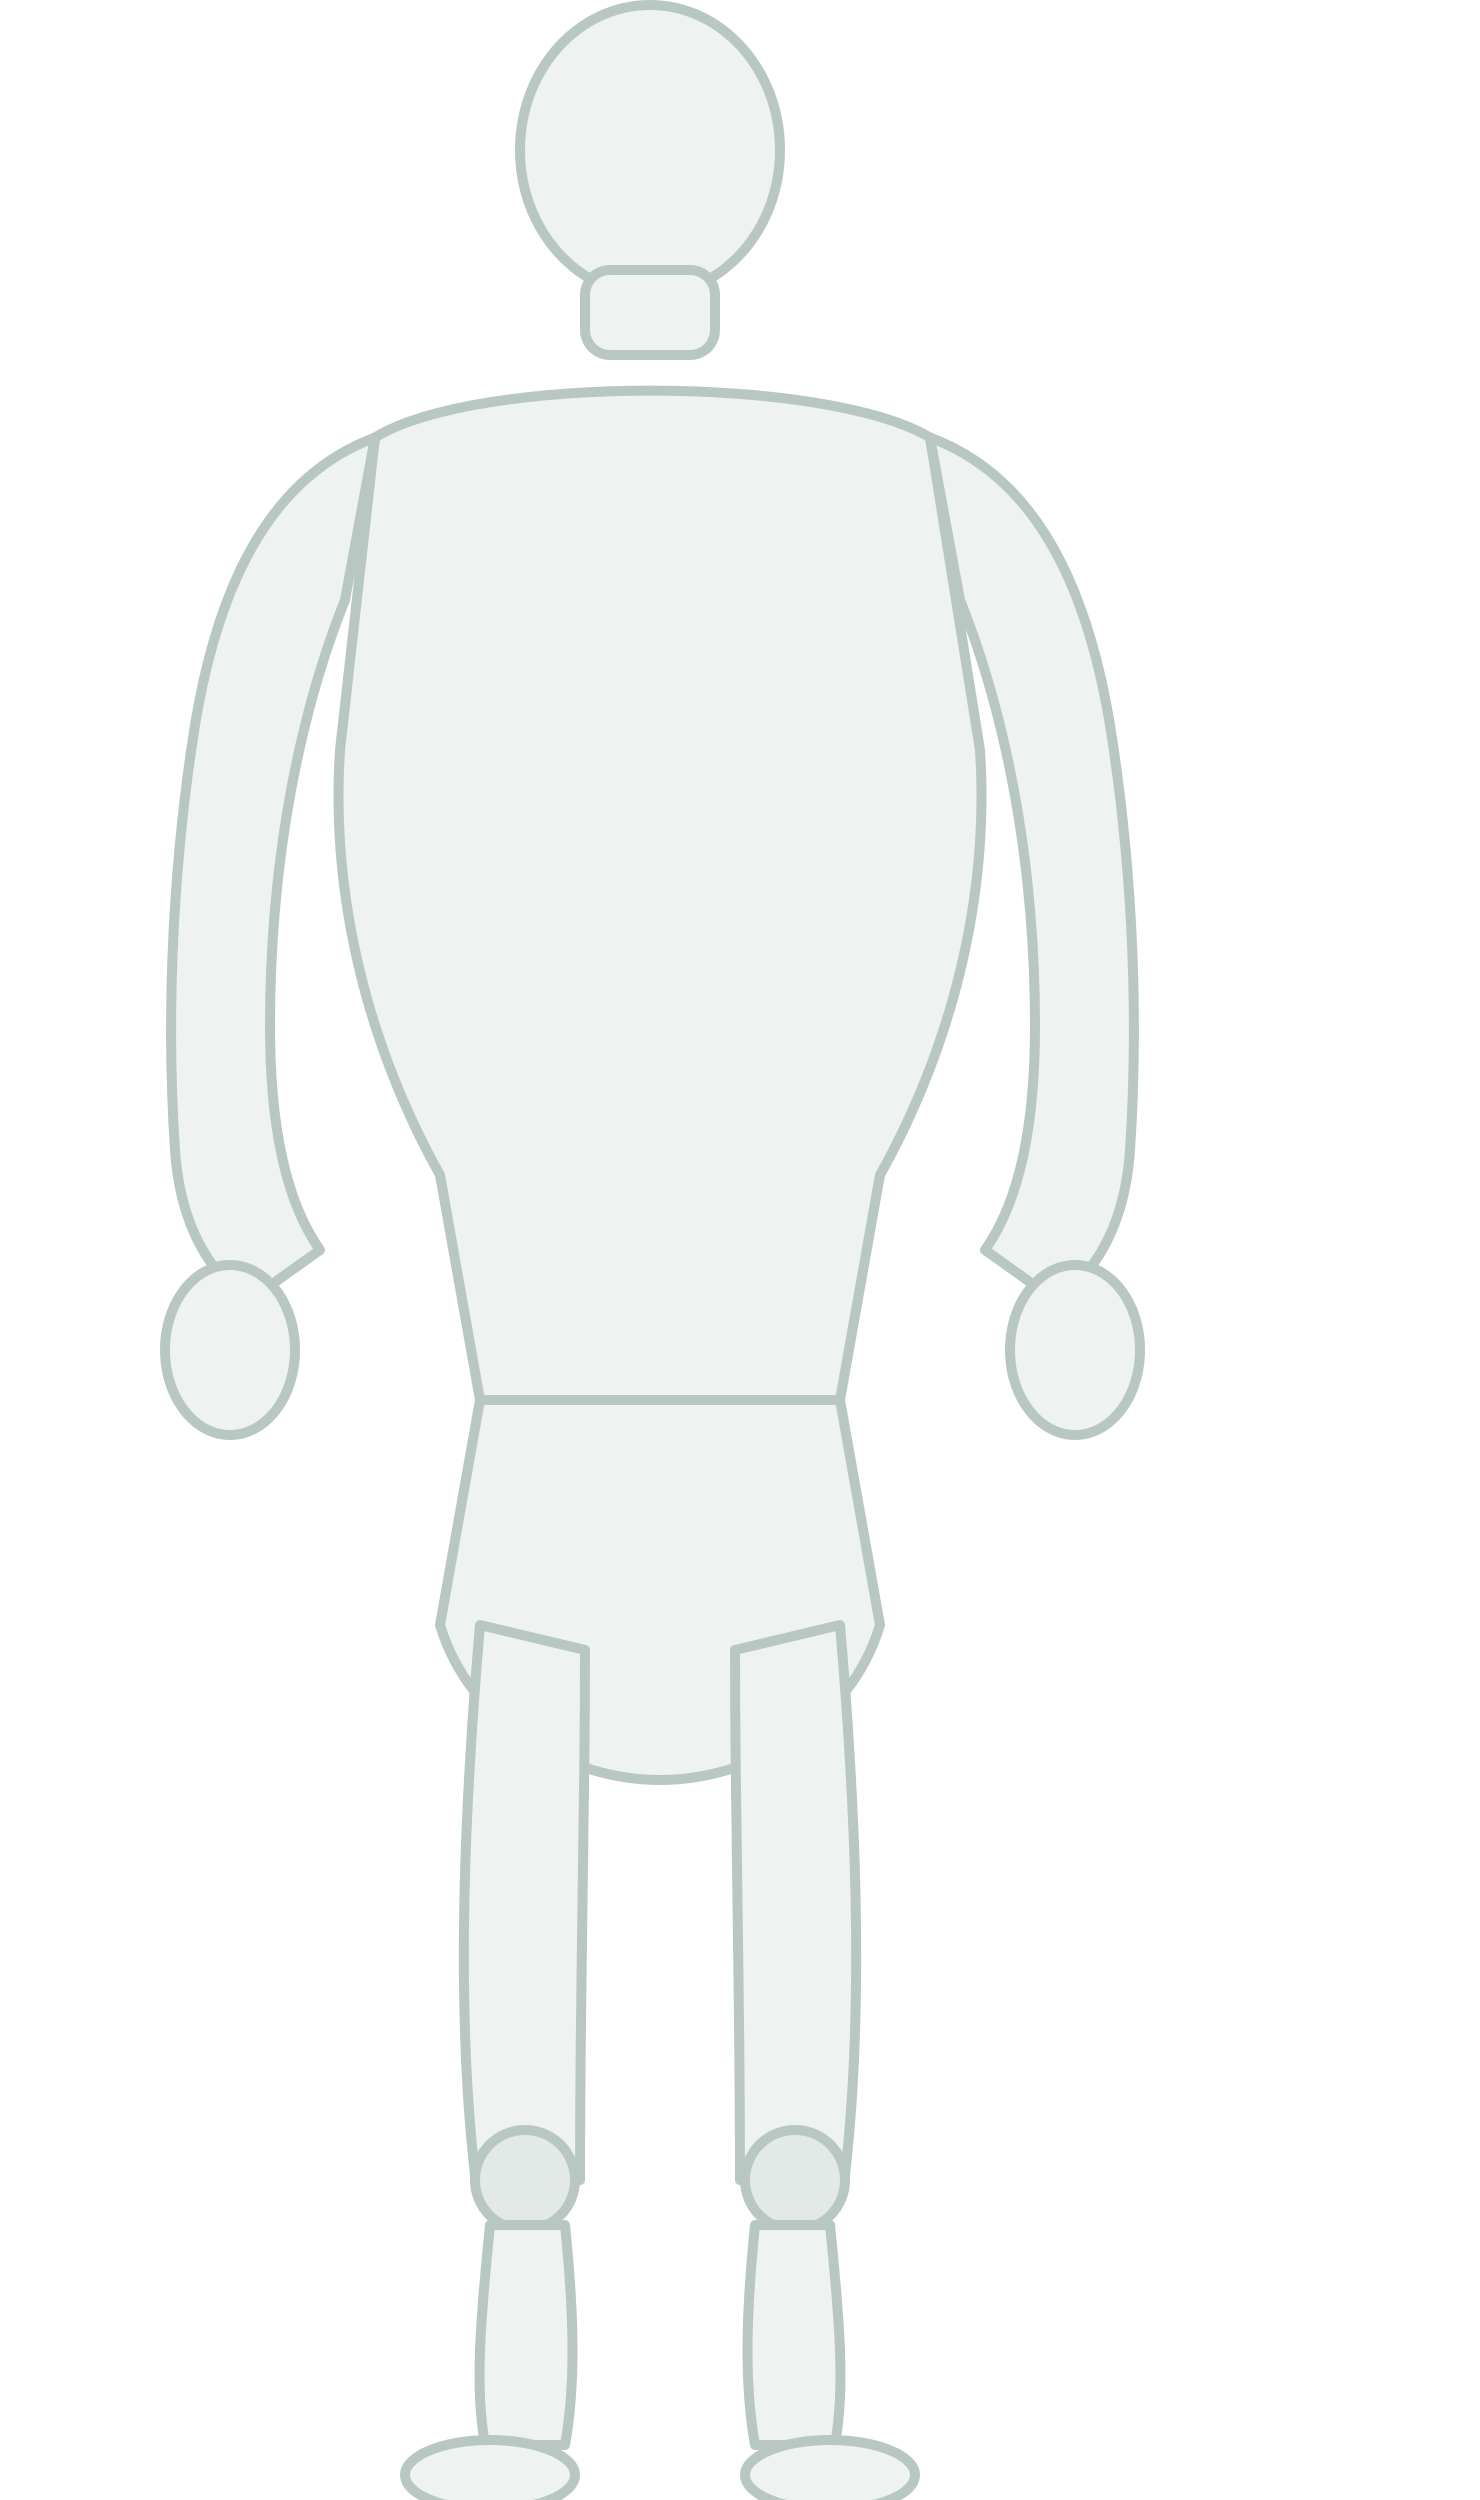
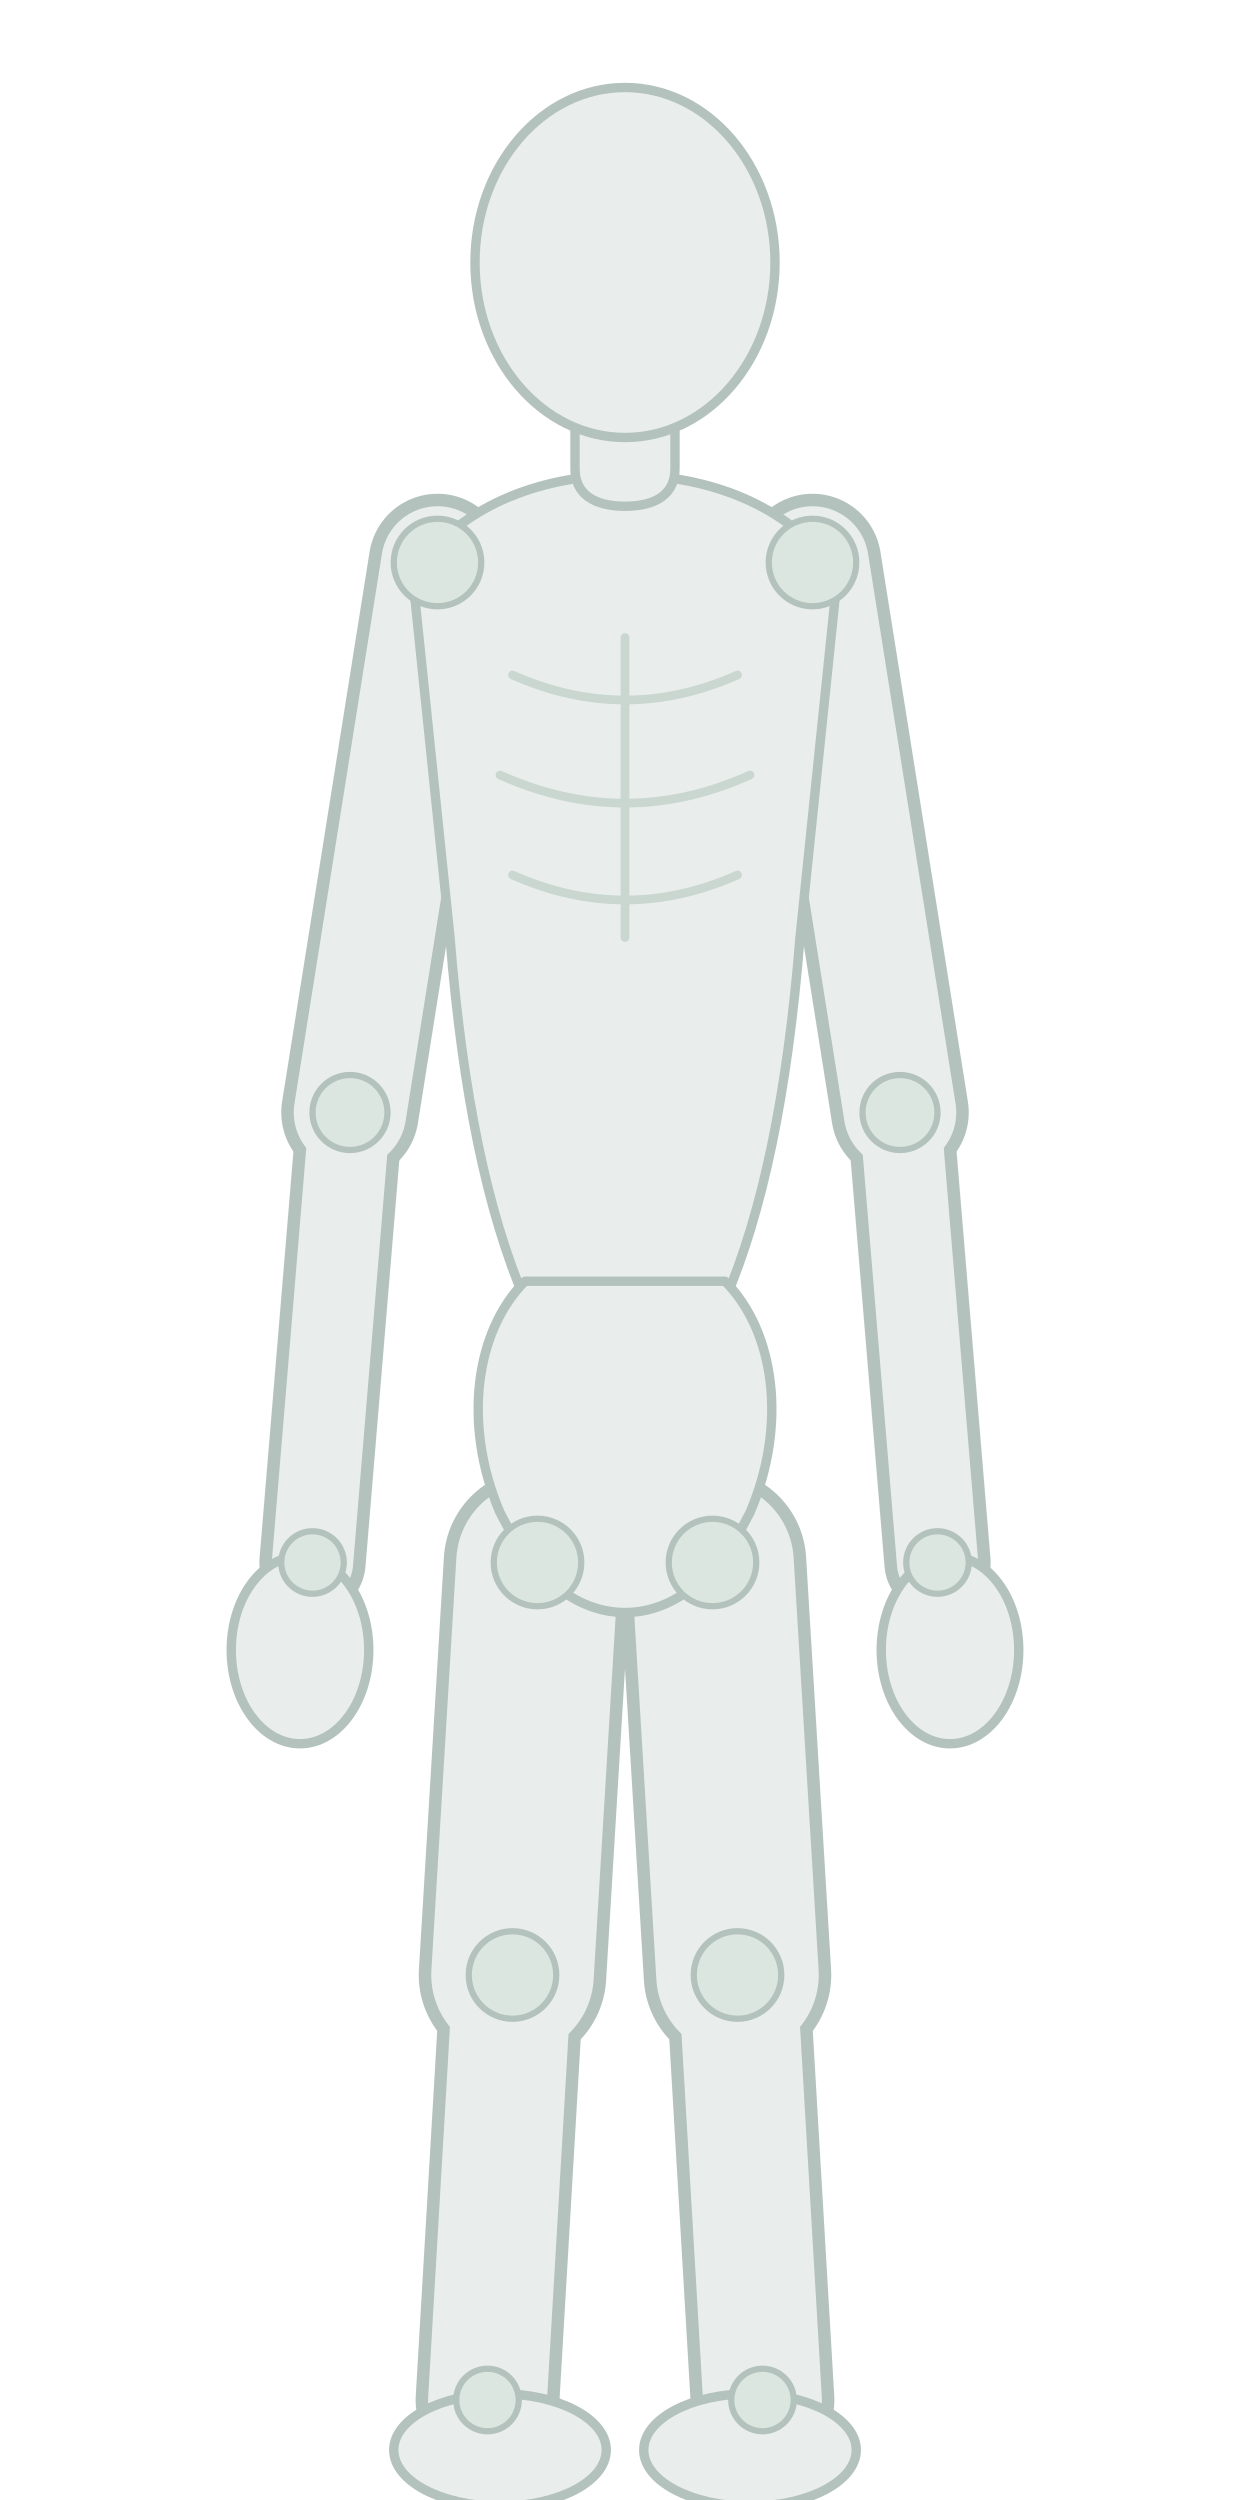
- <svg xmlns="http://www.w3.org/2000/svg" viewBox="0 0 592 1000" role="img" aria-label="Anterior human body outline used as a reference for AO anatomic regions">
-   <g fill="#eef2f0" stroke="#b9c7c3" stroke-width="4" stroke-linejoin="round">
-     <ellipse cx="260" cy="60" rx="52" ry="58" />
-     <rect x="234" y="108" width="52" height="34" rx="10" />
-     <path d="M150,175 C190,150 330,150 372,175 L392,300 C396,360 380,420 352,470 L336,560 L192,560 L176,470 C148,420 132,360 136,300 Z" />
-     <path d="M150,175 C110,190 88,230 78,290 C70,340 66,400 70,460 C72,490 84,510 100,520 L128,500 C114,480 108,450 108,410 C108,350 118,290 138,240 Z" />
-     <path d="M372,175 C412,190 434,230 444,290 C452,340 456,400 452,460 C450,490 438,510 422,520 L394,500 C408,480 414,450 414,410 C414,350 404,290 384,240 Z" />
-     <ellipse cx="92" cy="540" rx="26" ry="34" />
-     <ellipse cx="430" cy="540" rx="26" ry="34" />
-     <path d="M192,560 L336,560 L352,650 C340,690 300,712 264,712 C228,712 188,690 176,650 Z" />
-     <path d="M192,650 C186,720 182,800 190,870 L232,872 C232,800 234,720 234,660 Z" />
-     <path d="M336,650 C342,720 346,800 338,870 L296,872 C296,800 294,720 294,660 Z" />
-     <circle cx="210" cy="872" r="20" fill="#e2e9e6" />
-     <circle cx="318" cy="872" r="20" fill="#e2e9e6" />
-     <path d="M196,890 C192,930 190,955 194,978 L226,978 C230,955 230,930 226,890 Z" />
-     <path d="M332,890 C336,930 338,955 334,978 L302,978 C298,955 298,930 302,890 Z" />
-     <ellipse cx="196" cy="990" rx="34" ry="14" />
-     <ellipse cx="332" cy="990" rx="34" ry="14" />
+ <svg xmlns="http://www.w3.org/2000/svg" viewBox="0 0 200 400" role="img" aria-label="Anterior human body map used as a reference for AO anatomic regions">
+   <defs>
+     <style>
+       .tissue { fill: #e9eeec; stroke: #b3c2bc; stroke-width: 1.5; stroke-linejoin: round; }
+       .joint  { fill: #dce6e1; stroke: #b3c2bc; stroke-width: 1; }
+       .inner  { fill: none; stroke: #cad7d1; stroke-width: 1.4; stroke-linecap: round; }
+       .limb-o { fill: none; stroke: #b3c2bc; stroke-linecap: round; }
+       .limb-f { fill: none; stroke: #e9eeec; stroke-linecap: round; }
+     </style>
+   </defs>
+   <g class="limb-o">
+     <path d="M70,90 L56,178" stroke-width="22" />
+     <path d="M130,90 L144,178" stroke-width="22" />
+     <path d="M56,178 L50,250" stroke-width="17" />
+     <path d="M144,178 L150,250" stroke-width="17" />
+     <path d="M86,250 L82,316" stroke-width="30" />
+     <path d="M114,250 L118,316" stroke-width="30" />
+     <path d="M82,316 L78,384" stroke-width="23" />
+     <path d="M118,316 L122,384" stroke-width="23" />
+   </g>
+   <g class="limb-f">
+     <path d="M70,90 L56,178" stroke-width="18" />
+     <path d="M130,90 L144,178" stroke-width="18" />
+     <path d="M56,178 L50,250" stroke-width="13" />
+     <path d="M144,178 L150,250" stroke-width="13" />
+     <path d="M86,250 L82,316" stroke-width="26" />
+     <path d="M114,250 L118,316" stroke-width="26" />
+     <path d="M82,316 L78,384" stroke-width="19" />
+     <path d="M118,316 L122,384" stroke-width="19" />
+   </g>
+   <ellipse class="tissue" cx="48" cy="264" rx="11" ry="15" />
+   <ellipse class="tissue" cx="152" cy="264" rx="11" ry="15" />
+   <ellipse class="tissue" cx="80" cy="392" rx="17" ry="9" />
+   <ellipse class="tissue" cx="120" cy="392" rx="17" ry="9" />
+   <path class="tissue" d="M66,92 C74,80 88,76 100,76 C112,76 126,80 134,92         L128,150 C126,175 122,194 116,208 L84,208 C78,194 74,175 72,150 Z" />
+   <path class="tissue" d="M84,205 L116,205 C124,213 126,228 120,242         C115,252 108,258 100,258 C92,258 85,252 80,242 C74,228 76,213 84,205 Z" />
+   <path class="tissue" d="M92,66 h16 v9 c0,4 -3,6 -8,6 c-5,0 -8,-2 -8,-6 z" />
+   <ellipse class="tissue" cx="100" cy="42" rx="24" ry="28" />
+   <g class="inner">
+     <path d="M82,108 Q100,116 118,108" />
+     <path d="M80,124 Q100,133 120,124" />
+     <path d="M82,140 Q100,148 118,140" />
+     <path d="M100,102 L100,150" />
+   </g>
+   <g class="joint">
+     <circle cx="70" cy="90" r="7" />
+     <circle cx="130" cy="90" r="7" />
+     <circle cx="56" cy="178" r="6" />
+     <circle cx="144" cy="178" r="6" />
+     <circle cx="50" cy="250" r="5" />
+     <circle cx="150" cy="250" r="5" />
+     <circle cx="86" cy="250" r="7" />
+     <circle cx="114" cy="250" r="7" />
+     <circle cx="82" cy="316" r="7" />
+     <circle cx="118" cy="316" r="7" />
+     <circle cx="78" cy="384" r="5" />
+     <circle cx="122" cy="384" r="5" />
  </g>
</svg>
